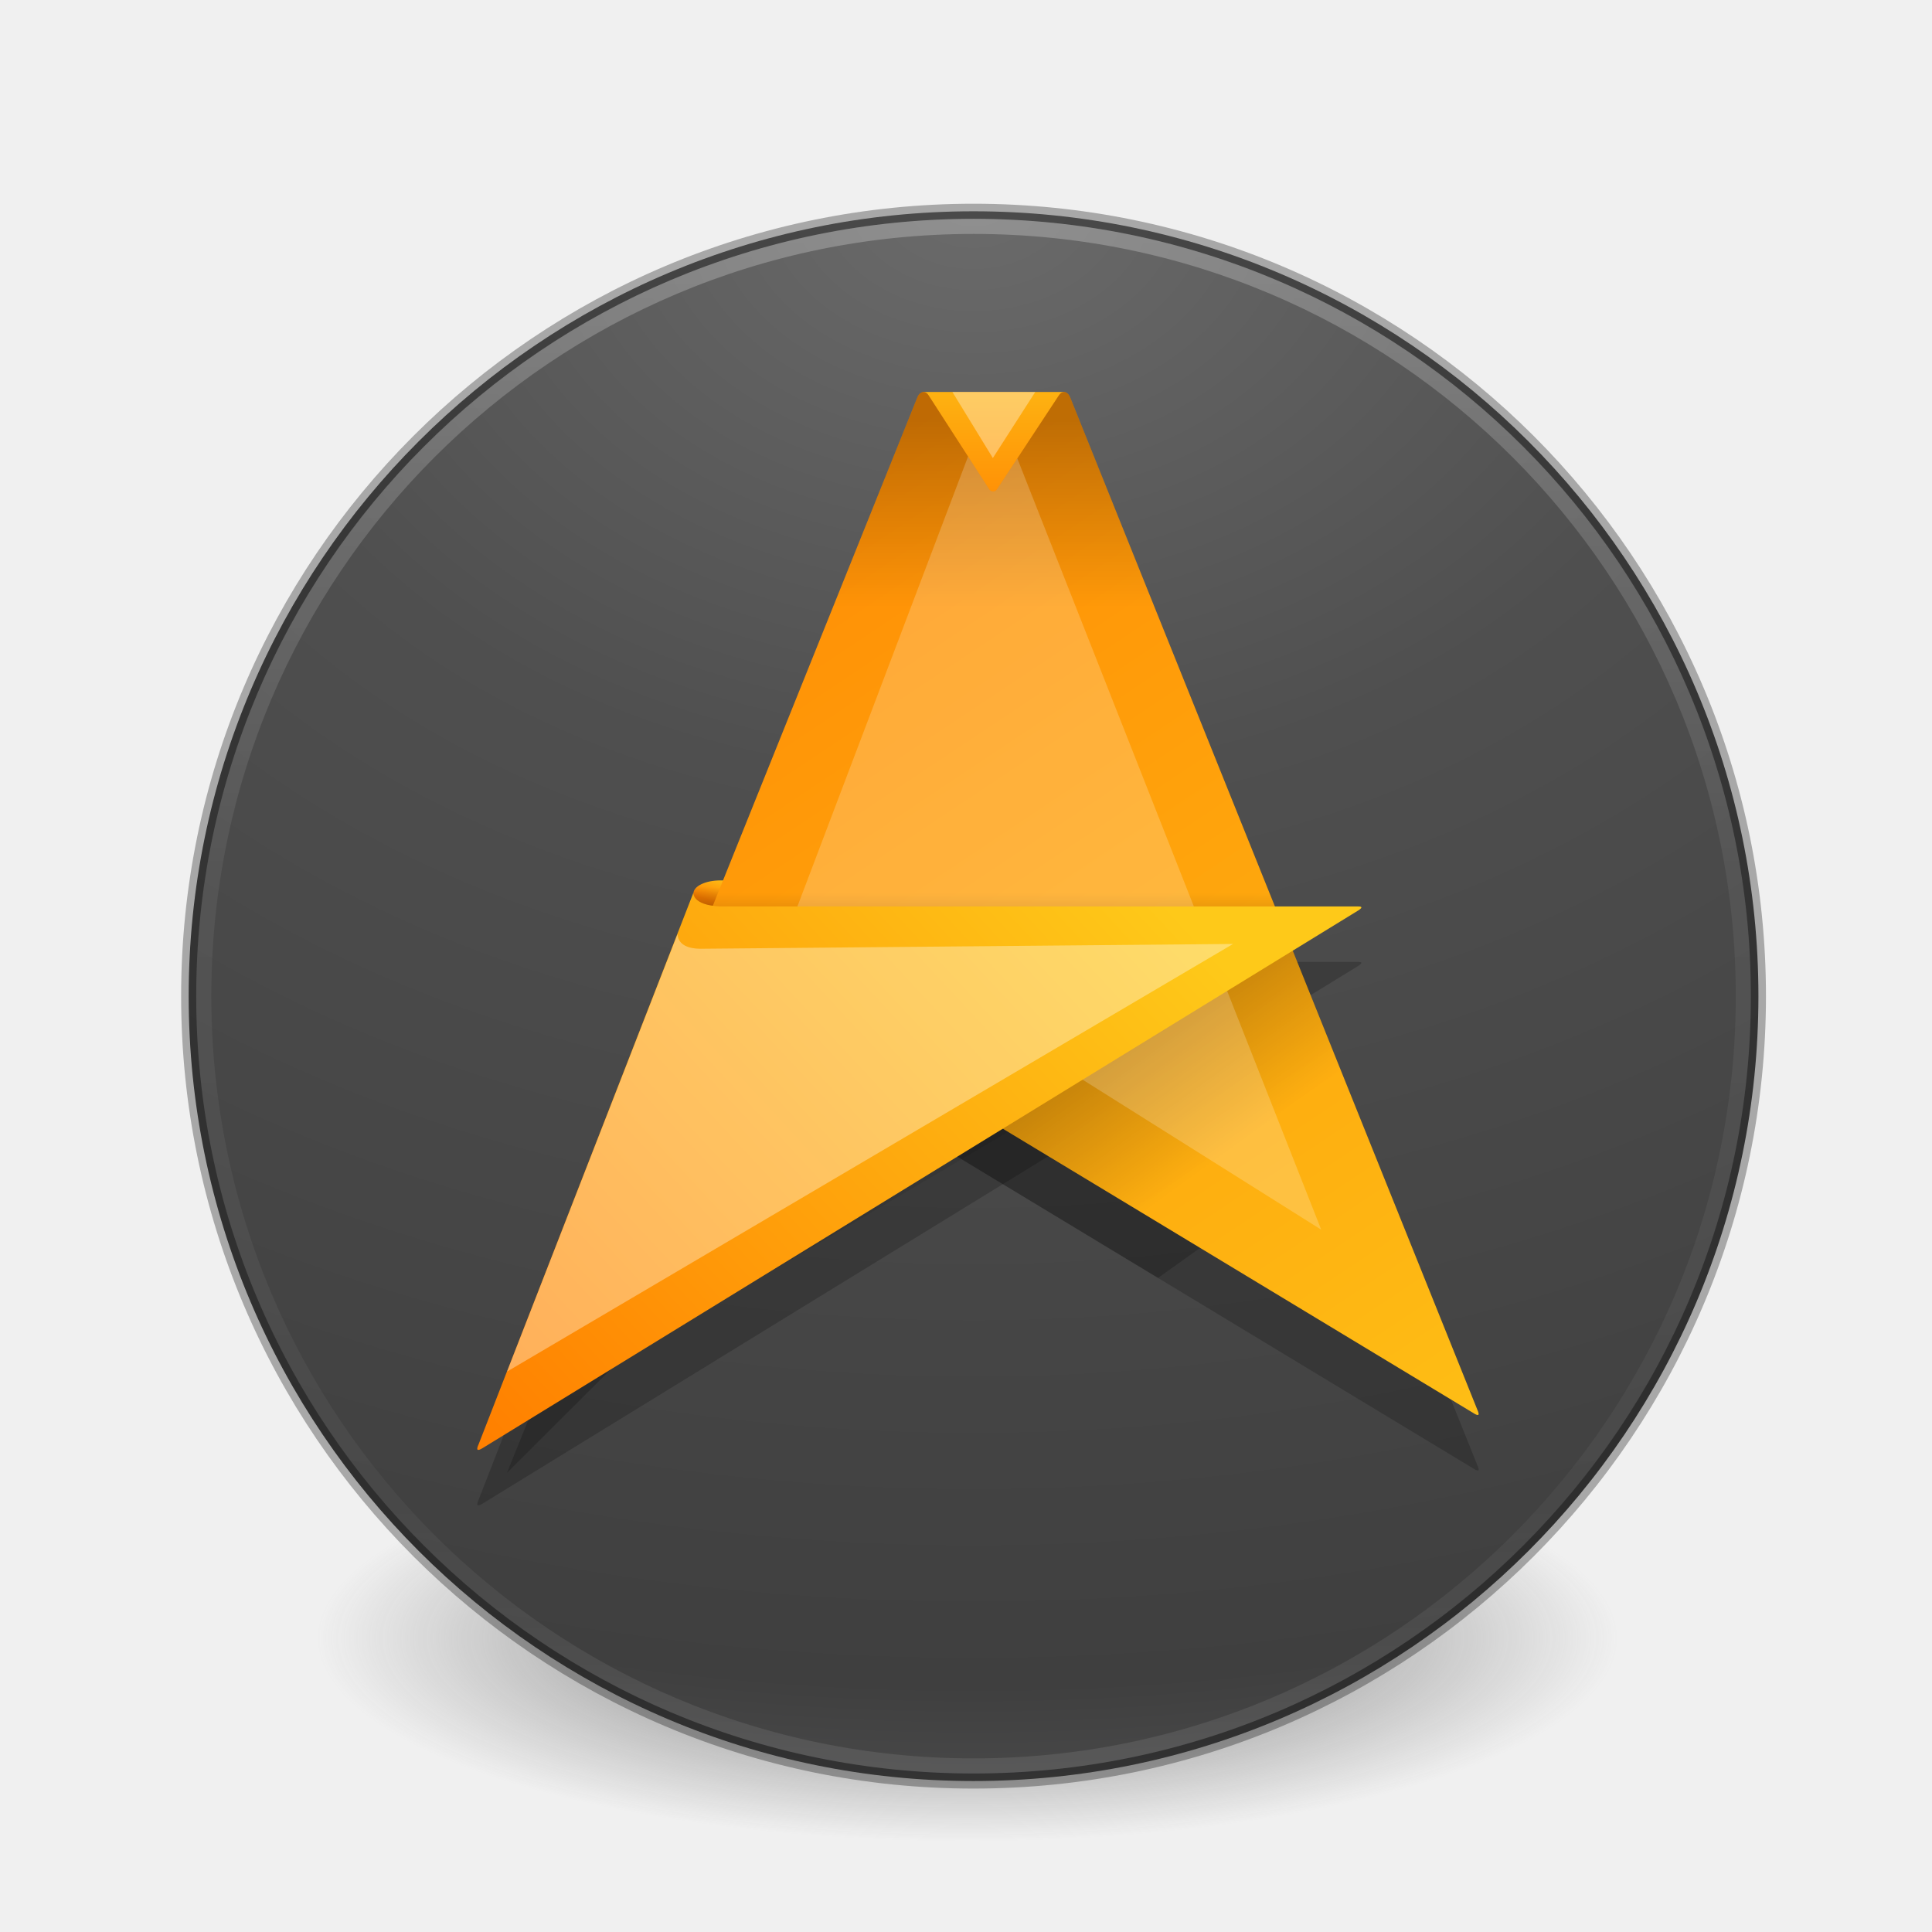
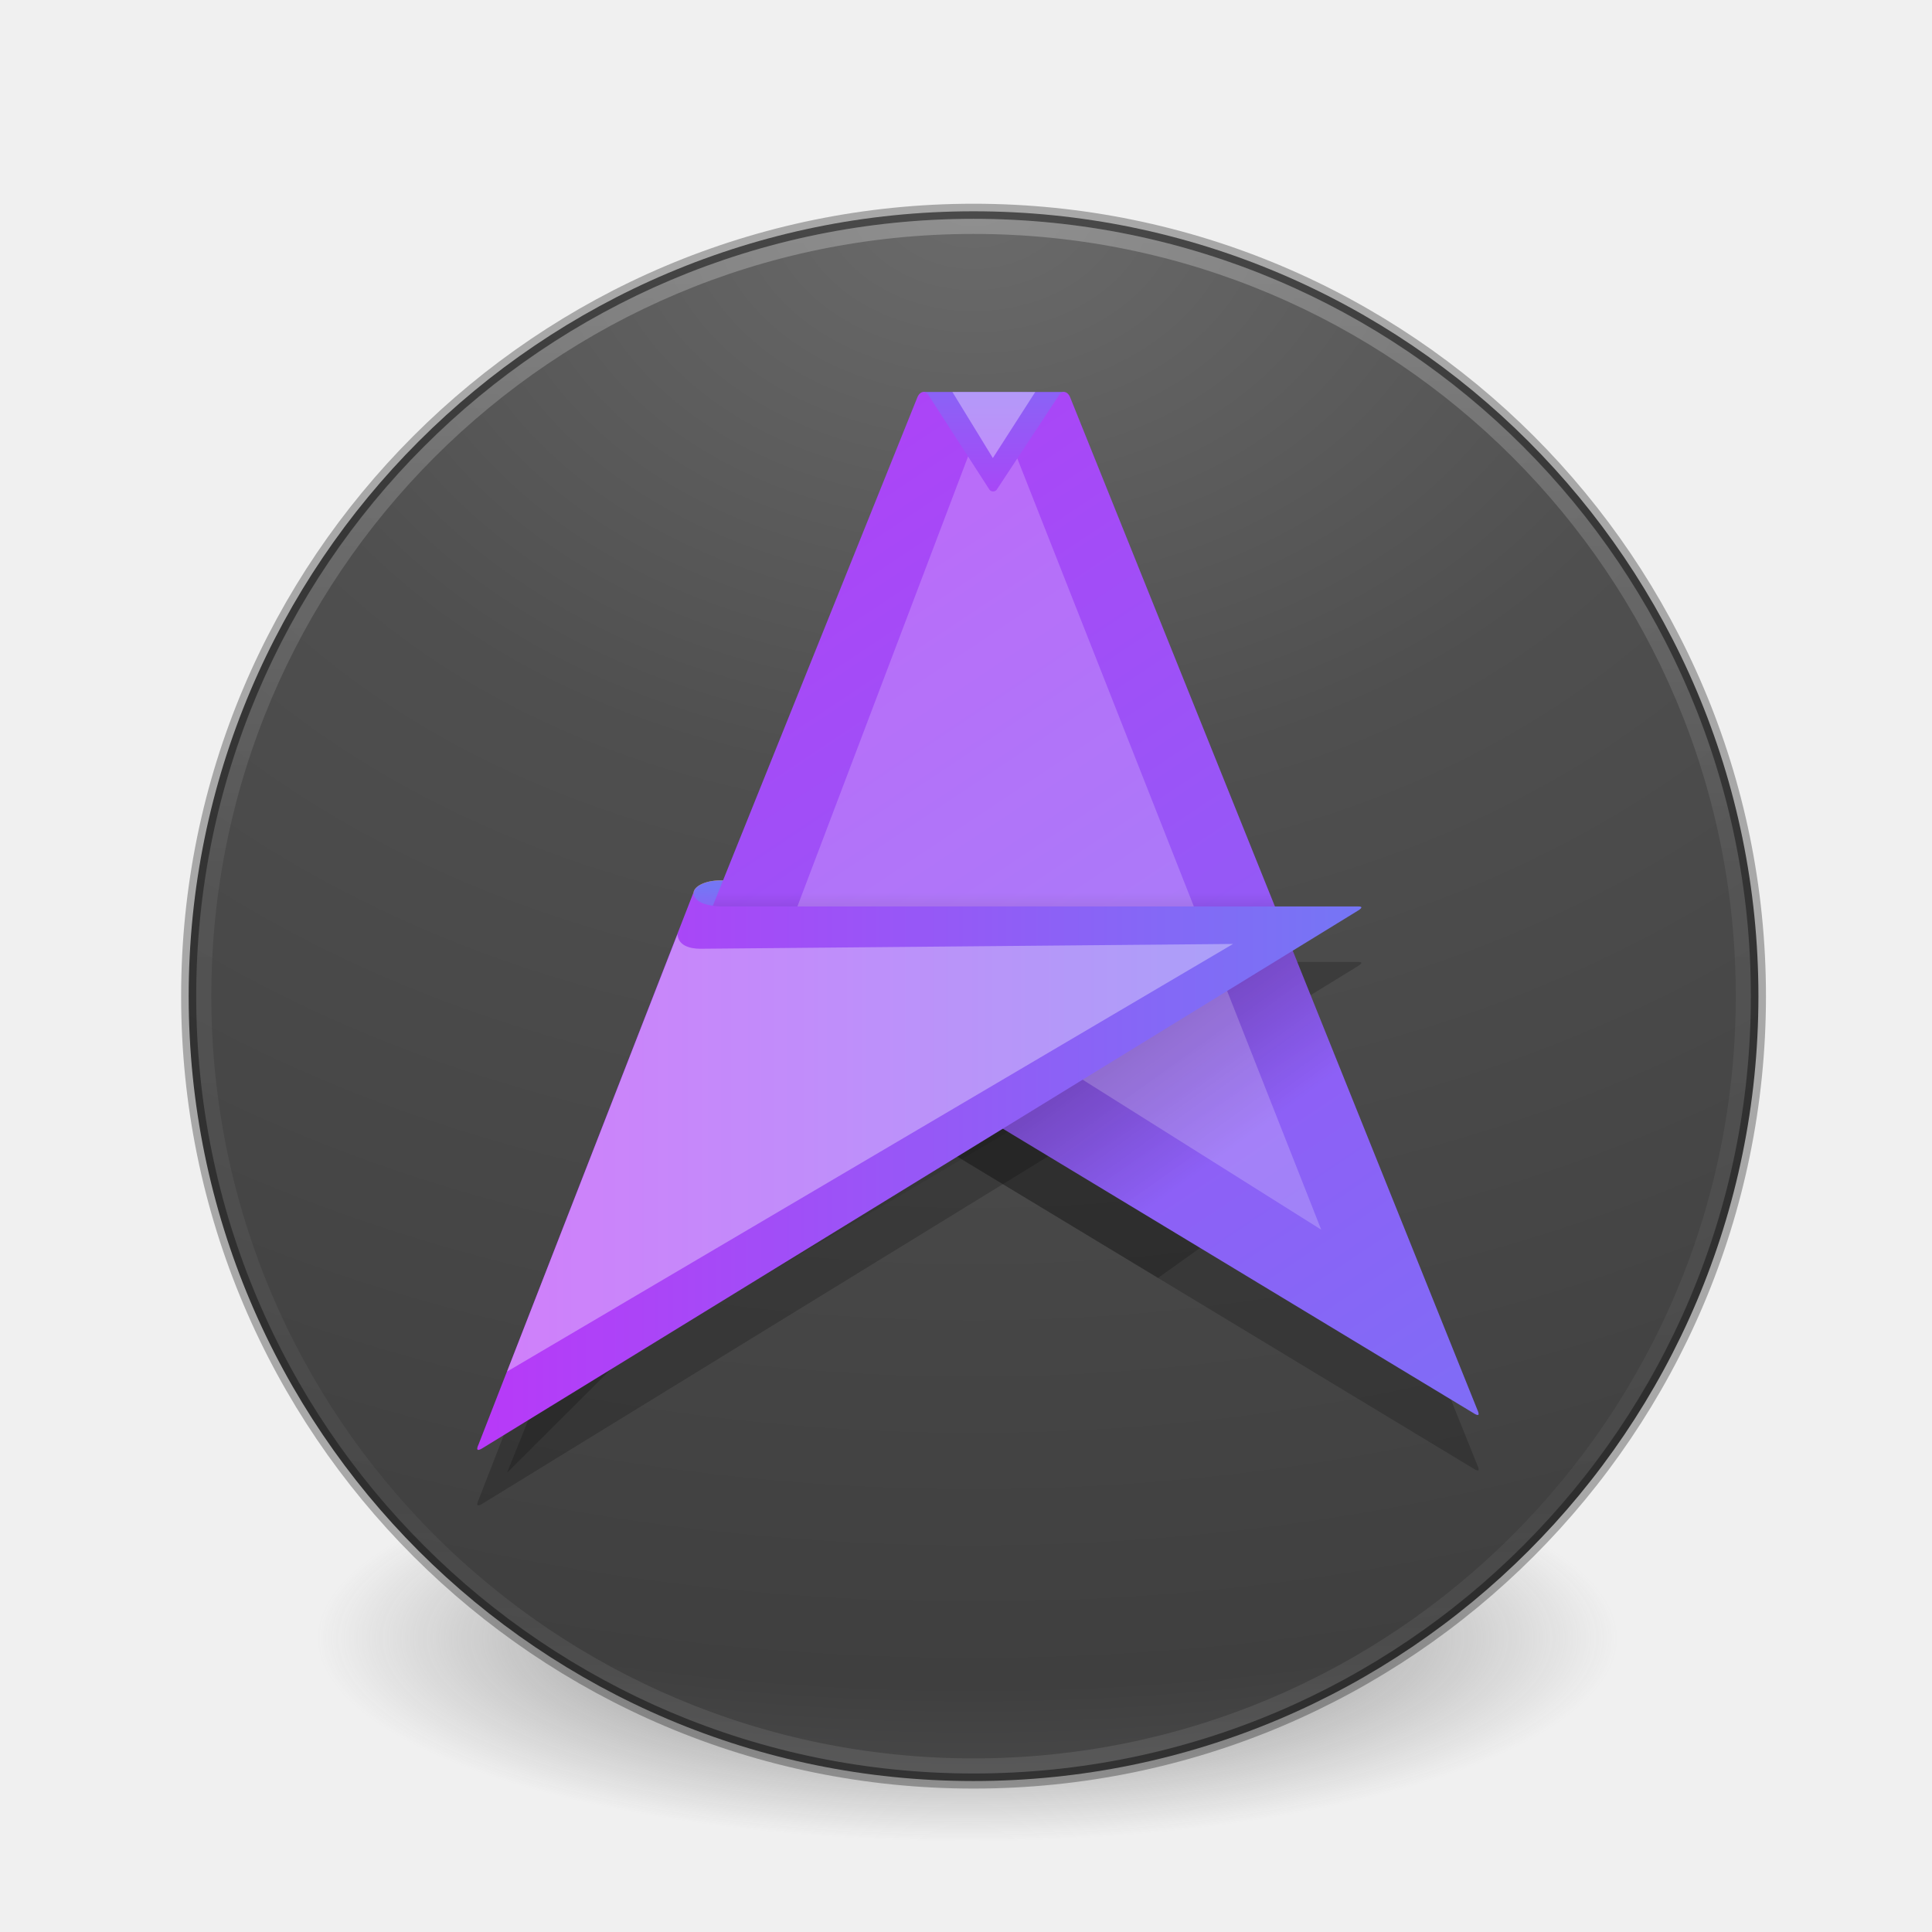
<svg xmlns="http://www.w3.org/2000/svg" xmlns:xlink="http://www.w3.org/1999/xlink" id="svg4434" height="128" width="128" version="1.1">
  <defs id="defs4436">
    <linearGradient id="linearGradient4304">
-       <stop offset="0" style="stop-color:#ffffff;stop-opacity:1" id="stop4306" />
-       <stop offset="1" style="stop-color:#7e7e7e;stop-opacity:1" id="stop4308" />
+       <stop id="stop1278" style="stop-color:#ffffff;stop-opacity:1" offset="0" />
+       <stop id="stop1280" style="stop-color:#7e7e7e;stop-opacity:1" offset="1" />
+     </linearGradient>
+     <linearGradient id="nightly">
+       <stop offset="0" style="stop-color:#b839f8;stop-opacity:1" id="stop4306" />
+       <stop offset="1" style="stop-color:#7576f5;stop-opacity:1" id="stop4308" />
    </linearGradient>
    <linearGradient id="linearGradient4487">
      <stop id="stop4489" style="stop-color:#ffffff;stop-opacity:1" offset="0" />
      <stop id="stop4491" style="stop-color:#1d5f8c;stop-opacity:0.82" offset="1" />
    </linearGradient>
    <linearGradient gradientTransform="matrix(2.72973,0,0,2.72973,-1.513518,-62.51168)" gradientUnits="userSpaceOnUse" xlink:href="#linearGradient3924" id="linearGradient4136" y2="42.262" x2="24" y1="5.591" x1="24" />
    <linearGradient id="linearGradient3924">
      <stop offset="0" style="stop-color:#ffffff;stop-opacity:1" id="stop3926" />
      <stop offset="0.038" style="stop-color:#ffffff;stop-opacity:0.235" id="stop3928" />
      <stop offset="0.967" style="stop-color:#ffffff;stop-opacity:0.157" id="stop3930" />
      <stop offset="1" style="stop-color:#ffffff;stop-opacity:0.392" id="stop3932" />
    </linearGradient>
    <linearGradient id="linearGradient4632-92-3-0-8-1-9">
      <stop offset="0" style="stop-color:#fafafa;stop-opacity:1" id="stop4634-68-8-0-2-9-4" />
      <stop offset="1" style="stop-color:#e1e1e1;stop-opacity:1" id="stop4636-8-21-7-1-4-8" />
    </linearGradient>
    <radialGradient gradientTransform="matrix(2.003784,0,0,1.4,27.98813,-17.4)" gradientUnits="userSpaceOnUse" xlink:href="#linearGradient3688-166-749-5" id="radialGradient4093" fy="43.5" fx="4.993" r="2.5" cy="43.5" cx="4.993" />
    <linearGradient id="linearGradient3688-166-749-5">
      <stop offset="0" style="stop-color:#181818;stop-opacity:1" id="stop2883-0" />
      <stop offset="1" style="stop-color:#181818;stop-opacity:0" id="stop2885-5" />
    </linearGradient>
    <radialGradient gradientTransform="matrix(2.003784,0,0,1.4,-20.01187,-104.4)" gradientUnits="userSpaceOnUse" xlink:href="#linearGradient3688-464-309-8" id="radialGradient4095" fy="43.5" fx="4.993" r="2.5" cy="43.5" cx="4.993" />
    <linearGradient id="linearGradient3688-464-309-8">
      <stop offset="0" style="stop-color:#181818;stop-opacity:1" id="stop2889-9" />
      <stop offset="1" style="stop-color:#181818;stop-opacity:0" id="stop2891-4" />
    </linearGradient>
    <linearGradient gradientUnits="userSpaceOnUse" xlink:href="#linearGradient3702-501-757-0" id="linearGradient4097" y2="39.999" x2="25.058" y1="47.028" x1="25.058" />
    <linearGradient id="linearGradient3702-501-757-0">
      <stop offset="0" style="stop-color:#181818;stop-opacity:0" id="stop2895-0" />
      <stop offset="0.5" style="stop-color:#181818;stop-opacity:1" id="stop2897-2" />
      <stop offset="1" style="stop-color:#181818;stop-opacity:0" id="stop2899-6" />
    </linearGradient>
    <linearGradient id="linearGradient3811">
      <stop offset="0" style="stop-color:#000000;stop-opacity:1" id="stop3813" />
      <stop offset="1" style="stop-color:#000000;stop-opacity:0" id="stop3815" />
    </linearGradient>
    <radialGradient gradientTransform="matrix(1.556392,0,0,0.1697883,70.27035,38.1321)" gradientUnits="userSpaceOnUse" xlink:href="#linearGradient3811" id="radialGradient4432" fy="93.468" fx="-4.029" r="35.338" cy="93.468" cx="-4.029" />
    <radialGradient r="27.5" fy="4.342" fx="32" cy="4.342" cx="32" gradientTransform="matrix(1.8994991e-8,4.363968,-4.363968,1.8994991e-8,82.94799,-187.9401)" gradientUnits="userSpaceOnUse" id="radialGradient3044" xlink:href="#linearGradient4632-92-3-0-8-1-9" />
    <linearGradient id="linearGradient4327">
      <stop style="stop-color:#f0f0f0;stop-opacity:1;" offset="0" id="stop4329" />
      <stop id="stop4331" offset="1" style="stop-color:#b4b4b4;stop-opacity:1;" />
    </linearGradient>
    <radialGradient r="62.769" fy="186.171" fx="99.157" cy="186.171" cx="99.157" gradientTransform="matrix(0.6869404,0,0,0.2146169,-4.02174,68.57333)" gradientUnits="userSpaceOnUse" id="radialGradient3163" xlink:href="#linearGradient3820-7-2-8-6" />
    <linearGradient id="linearGradient3820-7-2-8-6">
      <stop offset="0" style="stop-color:#3d3d3d;stop-opacity:1" id="stop3822-2-6-5-0" />
      <stop offset="0.5" style="stop-color:#686868;stop-opacity:0.498" id="stop3864-8-7-4-1" />
      <stop offset="1" style="stop-color:#686868;stop-opacity:0" id="stop3824-1-2-6-7" />
    </linearGradient>
    <radialGradient r="20.397" fy="3.99" fx="23.896" cy="3.99" cx="23.896" gradientTransform="matrix(0,7.326988,-9.671494,0,103.0902,-162.1666)" gradientUnits="userSpaceOnUse" id="radialGradient4332" xlink:href="#radialGradient3093-0-3-6" />
    <radialGradient cx="23.896" cy="3.99" r="20.397" id="radialGradient3093-0-3-6" gradientUnits="userSpaceOnUse" gradientTransform="matrix(0,1.231648,-1.625754,0,18.48697,-28.72198)">
      <stop id="stop3244-9-33-7-0" style="stop-color:#ffffff;stop-opacity:1" offset="0" />
      <stop id="stop3246-3-5-0-8" style="stop-color:#dddddd;stop-opacity:1" offset="0.262" />
      <stop id="stop3248-1-7-8-8" style="stop-color:#abacae;stop-opacity:1" offset="0.661" />
      <stop id="stop3250-9-3-0-5" style="stop-color:#89898b;stop-opacity:1" offset="1" />
    </radialGradient>
    <linearGradient y2="40.496" x2="71.204" y1="15.369" x1="71.204" gradientTransform="matrix(4.16388,0,0,4.16388,-236.0326,-50.03625)" gradientUnits="userSpaceOnUse" id="linearGradient3118" xlink:href="#linearGradient4806" />
    <linearGradient id="linearGradient4806">
      <stop id="stop4808" style="stop-color:#ffffff;stop-opacity:1" offset="0" />
      <stop id="stop4810" style="stop-color:#ffffff;stop-opacity:0.235" offset="0.424" />
      <stop id="stop4812" style="stop-color:#ffffff;stop-opacity:0.157" offset="0.821" />
      <stop id="stop4814" style="stop-color:#ffffff;stop-opacity:0.392" offset="1" />
    </linearGradient>
    <radialGradient r="62.769" fy="186.171" fx="99.157" cy="186.171" cx="99.157" gradientTransform="matrix(0.6869404,0,0,0.2146169,-4.02174,68.57333)" gradientUnits="userSpaceOnUse" id="radialGradient3163-3" xlink:href="#linearGradient3820-7-2-8-6" />
    <radialGradient r="20.397" fy="3.99" fx="23.896" cy="3.99" cx="23.896" gradientTransform="matrix(0,7.326988,-9.671494,0,103.0902,-162.1666)" gradientUnits="userSpaceOnUse" id="radialGradient4332-3" xlink:href="#radialGradient3093-0-3-6-5" />
    <radialGradient cx="23.896" cy="3.99" r="20.397" id="radialGradient3093-0-3-6-5" gradientUnits="userSpaceOnUse" gradientTransform="matrix(0,1.231648,-1.625754,0,18.48697,-28.72198)">
      <stop id="stop3244-9-33-7-0-6" style="stop-color:#6b6b6b;stop-opacity:1" offset="0" />
      <stop id="stop3246-3-5-0-8-2" style="stop-color:#4f4f4f;stop-opacity:1" offset="0.262" />
      <stop id="stop3248-1-7-8-8-9" style="stop-color:#3f3f3f;stop-opacity:1" offset="0.661" />
      <stop id="stop3250-9-3-0-5-1" style="stop-color:#89898b;stop-opacity:1" offset="1" />
    </radialGradient>
    <linearGradient id="_Linear1" x1="0" y1="0" x2="1" y2="0" gradientUnits="userSpaceOnUse" gradientTransform="matrix(0.992809,-3.16546,3.16546,0.992809,32.5806,61.4726)">
      <stop offset="0" style="stop-color:#ff8000;stop-opacity:1" id="stop45" />
      <stop offset="1" style="stop-color:#fec919;stop-opacity:1" id="stop47" />
    </linearGradient>
    <clipPath id="_clip2">
      <path d="m 31.195,60.829 c 0,-0.83 1.377,-1.503 3.109,-1.503 0.09,0 0.179,10e-4 0.268,0.005 0.071,0.003 2.369,0 2.369,0 L 32.805,70.5 28.177,68.688 c 0,0 3.018,-7.029 3.018,-7.859 z" id="path9" />
    </clipPath>
    <linearGradient id="_Linear3" x1="0" y1="0" x2="1" y2="0" gradientUnits="userSpaceOnUse" gradientTransform="matrix(0.475104,-8.73082,8.73082,0.475104,32.6523,68.8274)">
      <stop offset="0" style="stop-color:#000;stop-opacity:1" id="stop50" />
      <stop offset="1" style="stop-color:#000;stop-opacity:0" id="stop52" />
    </linearGradient>
    <linearGradient id="_Linear4" x1="0" y1="0" x2="1" y2="0" gradientUnits="userSpaceOnUse" gradientTransform="matrix(0,-26.3538,26.3538,0,65.7189,20.9036)">
      <stop offset="0" style="stop-color:#ff8000;stop-opacity:1" id="stop55" />
      <stop offset="1" style="stop-color:#fec919;stop-opacity:1" id="stop57" />
    </linearGradient>
    <linearGradient id="_Linear5" x1="0" y1="0" x2="1" y2="0" gradientUnits="userSpaceOnUse" gradientTransform="matrix(114.289,172.268,-172.268,114.289,26.3072,-22.9385)">
      <stop offset="0" style="stop-color:#ff8000;stop-opacity:1" id="stop60" />
      <stop offset="1" style="stop-color:#fec919;stop-opacity:1" id="stop62" />
    </linearGradient>
    <clipPath id="_clip6">
      <path d="M 56.986,3.691 C 57.138,3.276 57.411,3 57.722,3 c 0.231,0 0.442,0.154 0.597,0.404 l 7,10.852 c 0.174,0.275 0.646,0.307 0.859,-0.002 L 73.327,3.404 C 73.482,3.154 73.693,3 73.925,3 c 0.311,0 0.583,0.276 0.735,0.691 l -0.002,-0.01 46.951,116.737 c 0.255,0.571 0.153,0.75 -0.511,0.312 L 52.046,78.995 9.7,121.238 c 0,0 47.247,-117.441 47.286,-117.547 z" id="path20" />
    </clipPath>
    <linearGradient id="_Linear7" x1="0" y1="0" x2="1" y2="0" gradientUnits="userSpaceOnUse" gradientTransform="matrix(0,21.4461,-21.4461,0,65.0178,6.36662)">
      <stop offset="0" style="stop-color:#000;stop-opacity:0.25" id="stop65" />
      <stop offset="1" style="stop-color:#000;stop-opacity:0" id="stop67" />
    </linearGradient>
    <linearGradient id="_Linear8" x1="0" y1="0" x2="1" y2="0" gradientUnits="userSpaceOnUse" gradientTransform="matrix(11.7918,16.3344,-16.3344,11.7918,80.0279,75.0664)">
      <stop offset="0" style="stop-color:#000;stop-opacity:0.25" id="stop70" />
      <stop offset="1" style="stop-color:#000;stop-opacity:0" id="stop72" />
    </linearGradient>
    <linearGradient id="_Linear9" x1="0" y1="0" x2="1" y2="0" gradientUnits="userSpaceOnUse" gradientTransform="matrix(0,-5.79164,5.79164,0,65.7189,66.5203)">
      <stop offset="0" style="stop-color:#000;stop-opacity:0.25" id="stop75" />
      <stop offset="1" style="stop-color:#000;stop-opacity:0" id="stop77" />
    </linearGradient>
    <linearGradient id="_Linear10" x1="0" y1="0" x2="1" y2="0" gradientUnits="userSpaceOnUse" gradientTransform="matrix(72.4847,-67.4553,67.4553,72.4847,6.26221,121.995)">
      <stop offset="0" style="stop-color:#ff8000;stop-opacity:1" id="stop80" />
      <stop offset="1" style="stop-color:#fec919;stop-opacity:1" id="stop82" />
    </linearGradient>
    <linearGradient xlink:href="#_Linear1" id="linearGradient4476" gradientUnits="userSpaceOnUse" gradientTransform="matrix(0.992809,-3.16546,3.16546,0.992809,32.5806,61.4726)" x1="0" y1="0" x2="1" y2="0" />
-     <linearGradient xlink:href="#_Linear3" id="linearGradient4478" gradientUnits="userSpaceOnUse" gradientTransform="matrix(0.475104,-8.73082,8.73082,0.475104,32.6523,68.8274)" x1="0" y1="0" x2="1" y2="0" />
-     <linearGradient xlink:href="#_Linear4" id="linearGradient4480" gradientUnits="userSpaceOnUse" gradientTransform="matrix(0,-26.3538,26.3538,0,65.7189,20.9036)" x1="0" y1="0" x2="1" y2="0" />
-     <linearGradient xlink:href="#_Linear5" id="linearGradient4482" gradientUnits="userSpaceOnUse" gradientTransform="matrix(114.289,172.268,-172.268,114.289,26.3072,-22.9385)" x1="0" y1="0" x2="1" y2="0" />
-     <linearGradient xlink:href="#_Linear7" id="linearGradient4484" gradientUnits="userSpaceOnUse" gradientTransform="matrix(0,21.4461,-21.4461,0,65.0178,6.36662)" x1="0" y1="0" x2="1" y2="0" />
+     <linearGradient xlink:href="#nightly" id="linearGradient4478" gradientUnits="userSpaceOnUse" gradientTransform="matrix(0.475104,-8.73082,8.73082,0.475104,32.6523,68.8274)" x1="0" y1="0" x2="1" y2="0" />
+     <linearGradient xlink:href="#nightly" id="linearGradient4480" gradientUnits="userSpaceOnUse" gradientTransform="matrix(0,-26.3538,26.3538,0,65.7189,20.9036)" x1="0" y1="0" x2="1" y2="0" />
+     <linearGradient xlink:href="#nightly" id="linearGradient4482" gradientUnits="userSpaceOnUse" gradientTransform="matrix(114.289,172.268,-172.268,114.289,26.3072,-22.9385)" x1="0" y1="0" x2="1" y2="0" />
+     <linearGradient xlink:href="#_Linear7" id="linearGradient4484" gradientUnits="userSpaceOnUse" gradientTransform="matrix(0,21.4461,-21.4461,0,3459.723,6.36662)" x1="0" y1="0" x2="1" y2="0" />
    <linearGradient xlink:href="#_Linear8" id="linearGradient4486" gradientUnits="userSpaceOnUse" gradientTransform="matrix(11.7918,16.3344,-16.3344,11.7918,80.0279,75.0664)" x1="0" y1="0" x2="1" y2="0" />
    <linearGradient xlink:href="#_Linear9" id="linearGradient4488" gradientUnits="userSpaceOnUse" gradientTransform="matrix(0,-5.79164,5.79164,0,65.7189,66.5203)" x1="0" y1="0" x2="1" y2="0" />
-     <linearGradient xlink:href="#_Linear10" id="linearGradient4490" gradientUnits="userSpaceOnUse" gradientTransform="matrix(72.4847,-67.4553,67.4553,72.4847,6.26221,121.995)" x1="0" y1="0" x2="1" y2="0" />
+     <linearGradient xlink:href="#nightly" id="linearGradient1276" x1="6.262" y1="92.864" x2="108.218" y2="92.864" gradientUnits="userSpaceOnUse" />
  </defs>
  <g id="layer3" style="display:inline">
    <g transform="translate(0,1e-6)" style="display:inline" id="g4304">
      <path style="fill:url(#radialGradient3163-3);fill-opacity:1;stroke:none" id="path3818-0-5-0" d="m 107.212,108.529 a 43.119,13.471 0 1 1 -86.237,0 43.119,13.471 0 1 1 86.237,0 z" />
      <path d="m 64.5,13.998 c -28.692,0 -52,23.308 -52,52 0,28.692 23.308,52 52,52 28.692,0 52,-23.308 52,-52 0,-28.692 -23.308,-52 -52,-52 z" id="path2555-7" style="color:#000000;display:inline;overflow:visible;visibility:visible;fill:url(#radialGradient4332-3);fill-opacity:1;fill-rule:nonzero;stroke:none;stroke-width:1;marker:none;enable-background:accumulate" />
      <path style="color:#000000;display:inline;overflow:visible;visibility:visible;opacity:0.3;fill:none;fill-opacity:0;fill-rule:nonzero;stroke:#000000;stroke-width:1;stroke-linecap:round;stroke-linejoin:round;stroke-miterlimit:4;stroke-dasharray:none;stroke-dashoffset:0;stroke-opacity:1;marker:none;enable-background:accumulate" id="path2555-7-1" d="m 64.5,13.998 c -28.692,0 -52,23.308 -52,52 0,28.692 23.308,52 52,52 28.692,0 52,-23.308 52,-52 0,-28.692 -23.308,-52 -52,-52 z" />
      <path style="color:#000000;display:inline;overflow:visible;visibility:visible;opacity:0.25;fill:none;stroke:url(#linearGradient3118);stroke-width:1;stroke-linecap:round;stroke-linejoin:round;stroke-miterlimit:4;stroke-dasharray:none;stroke-dashoffset:0;stroke-opacity:1;marker:none;enable-background:accumulate" id="path3019" d="m 115.5,65.998 c 0,28.167 -22.834,51 -51,51 -28.166,0 -51,-22.833 -51,-51 0,-28.167 22.833,-51 51,-51 28.167,0 51,22.833 51,51 z" />
    </g>
    <g style="clip-rule:evenodd;fill:#000000;fill-opacity:0.196;fill-rule:evenodd;stroke-linejoin:round;stroke-miterlimit:1.414" id="details" transform="matrix(0.5745386,0,0,0.5745386,28.02064,27.91856)">
      <g id="sunshine" style="fill:#000000;fill-opacity:0.196">
        <path d="m 31.195,60.829 c 0,-0.83 1.377,-1.503 3.109,-1.503 0.09,0 0.179,10e-4 0.268,0.005 0.071,0.003 2.369,0 2.369,0 L 32.805,70.5 28.177,68.688 c 0,0 3.018,-7.029 3.018,-7.859 z" style="fill:#000000;fill-opacity:0.196" id="path6" />
        <clipPath id="clipPath4253">
          <path d="m 31.195,60.829 c 0,-0.83 1.377,-1.503 3.109,-1.503 0.09,0 0.179,10e-4 0.268,0.005 0.071,0.003 2.369,0 2.369,0 L 32.805,70.5 28.177,68.688 c 0,0 3.018,-7.029 3.018,-7.859 z" id="path4255" />
        </clipPath>
        <g clip-path="url(#_clip2)" id="g11" style="fill:#000000;fill-opacity:0.196">
          <rect x="24.718" y="55.601" width="15.868" height="17.349" style="fill:#000000;fill-opacity:0.196" id="rect13" />
        </g>
        <path d="M 73.994,3 57.653,3 65.719,15.341 73.994,3 Z" style="fill:#000000;fill-opacity:0.196" id="path15" />
        <path d="M 56.986,3.691 C 57.138,3.276 57.411,3 57.722,3 c 0.231,0 0.442,0.154 0.597,0.404 l 7,10.852 c 0.174,0.275 0.646,0.307 0.859,-0.002 L 73.327,3.404 C 73.482,3.154 73.693,3 73.925,3 c 0.311,0 0.583,0.276 0.735,0.691 l -0.002,-0.01 46.951,116.737 c 0.255,0.571 0.153,0.75 -0.511,0.312 L 52.046,78.995 9.7,121.238 c 0,0 47.247,-117.441 47.286,-117.547 z" style="fill:#000000;fill-opacity:0.196" id="path17" />
        <clipPath id="clipPath4261">
          <path d="M 56.986,3.691 C 57.138,3.276 57.411,3 57.722,3 c 0.231,0 0.442,0.154 0.597,0.404 l 7,10.852 c 0.174,0.275 0.646,0.307 0.859,-0.002 L 73.327,3.404 C 73.482,3.154 73.693,3 73.925,3 c 0.311,0 0.583,0.276 0.735,0.691 l -0.002,-0.01 46.951,116.737 c 0.255,0.571 0.153,0.75 -0.511,0.312 L 52.046,78.995 9.7,121.238 c 0,0 47.247,-117.441 47.286,-117.547 z" id="path4263" />
        </clipPath>
        <g clip-path="url(#_clip6)" id="g22" style="fill:#000000;fill-opacity:0.196">
          <rect x="37.578" y="3" width="54.879" height="29.098" style="fill:#000000;fill-opacity:0.196" id="rect24" />
          <path d="M 79.885,102.259 110.315,80.519 102.887,64 36.941,64.913 79.885,102.259 Z" style="fill:#000000;fill-opacity:0.196" id="path26" />
          <path d="M 103.728,54.345 32.559,54.414 26.307,70.5 97.788,67.094 103.728,54.345 Z" style="fill:#000000;fill-opacity:0.196" id="path28" />
          <path d="M 36.044,81.148 63.323,9.225 67.968,9.215 103.584,99.603 56.559,70.039 36.044,81.148 Z" style="fill:#000000;fill-opacity:0.196" id="path30" />
        </g>
        <path d="m 34.304,62.332 73.561,0 c 0.485,-0.002 0.457,0.159 -0.005,0.457 L 6.864,124.802 c -0.613,0.375 -0.753,0.214 -0.441,-0.459 L 31.195,60.729 c 0,0 -0.231,1.456 3.109,1.603 z" style="fill:#000000;fill-opacity:0.196" id="path32" />
      </g>
      <g id="g34" style="fill:#000000;fill-opacity:0.196">
        <g style="opacity:0.35;fill:#000000;fill-opacity:0.196" id="g36">
          <path d="m 29.355,65.54 c 0.089,1.261 1.32,1.653 2.59,1.669 L 93.417,66.655 9.7,115.966 29.355,65.54 Z" style="fill:#000000;fill-opacity:0.196" id="path38" />
          <path d="M 70.611,3 65.719,10.623 61.054,3 70.611,3 Z" style="fill:#000000;fill-opacity:0.196" id="path40" />
        </g>
      </g>
    </g>
    <g transform="matrix(0.5745386,0,0,0.5745386,28.02064,24.24355)" id="g4434" style="clip-rule:evenodd;fill-rule:evenodd;stroke-linejoin:round;stroke-miterlimit:1.414">
      <g id="g4436">
        <path id="path4438" style="fill:url(#linearGradient4476)" d="m 31.195,60.829 c 0,-0.83 1.377,-1.503 3.109,-1.503 0.09,0 0.179,10e-4 0.268,0.005 0.071,0.003 2.369,0 2.369,0 L 32.805,70.5 28.177,68.688 c 0,0 3.018,-7.029 3.018,-7.859 z" />
        <clipPath id="clipPath4440">
          <path id="path4442" d="m 31.195,60.829 c 0,-0.83 1.377,-1.503 3.109,-1.503 0.09,0 0.179,10e-4 0.268,0.005 0.071,0.003 2.369,0 2.369,0 L 32.805,70.5 28.177,68.688 c 0,0 3.018,-7.029 3.018,-7.859 z" />
        </clipPath>
        <g id="g4444" clip-path="url(#_clip2)">
-           <rect id="rect4446" style="fill:url(#linearGradient4478)" height="17.349" width="15.868" y="55.601" x="24.718" />
+           <rect id="rect4446" style="fill:url(#linearGradient4478);fill-opacity:1.0" height="17.349" width="15.868" y="55.601" x="24.718" />
        </g>
-         <path id="path4448" style="fill:url(#linearGradient4480)" d="M 73.994,3 57.653,3 65.719,15.341 73.994,3 Z" />
-         <path id="path4450" style="fill:url(#linearGradient4482)" d="M 56.986,3.691 C 57.138,3.276 57.411,3 57.722,3 c 0.231,0 0.442,0.154 0.597,0.404 l 7,10.852 c 0.174,0.275 0.646,0.307 0.859,-0.002 L 73.327,3.404 C 73.482,3.154 73.693,3 73.925,3 c 0.311,0 0.583,0.276 0.735,0.691 l -0.002,-0.01 46.951,116.737 c 0.255,0.571 0.153,0.75 -0.511,0.312 L 52.046,78.995 9.7,121.238 c 0,0 47.247,-117.441 47.286,-117.547 z" />
+         <path id="path4448" style="fill:url(#linearGradient4480);fill-opacity:1.0" d="M 73.994,3 57.653,3 65.719,15.341 73.994,3 Z" />
+         <path id="path4450" style="fill:url(#linearGradient4482);fill-opacity:1.0" d="M 56.986,3.691 C 57.138,3.276 57.411,3 57.722,3 c 0.231,0 0.442,0.154 0.597,0.404 l 7,10.852 c 0.174,0.275 0.646,0.307 0.859,-0.002 L 73.327,3.404 C 73.482,3.154 73.693,3 73.925,3 c 0.311,0 0.583,0.276 0.735,0.691 l -0.002,-0.01 46.951,116.737 c 0.255,0.571 0.153,0.75 -0.511,0.312 L 52.046,78.995 9.7,121.238 c 0,0 47.247,-117.441 47.286,-117.547 z" />
        <clipPath id="clipPath4452">
          <path id="path4454" d="M 56.986,3.691 C 57.138,3.276 57.411,3 57.722,3 c 0.231,0 0.442,0.154 0.597,0.404 l 7,10.852 c 0.174,0.275 0.646,0.307 0.859,-0.002 L 73.327,3.404 C 73.482,3.154 73.693,3 73.925,3 c 0.311,0 0.583,0.276 0.735,0.691 l -0.002,-0.01 46.951,116.737 c 0.255,0.571 0.153,0.75 -0.511,0.312 L 52.046,78.995 9.7,121.238 c 0,0 47.247,-117.441 47.286,-117.547 z" />
        </clipPath>
        <g id="g4456" clip-path="url(#_clip6)">
-           <rect id="rect4458" style="fill:url(#linearGradient4484)" height="29.098" width="54.879" y="3" x="37.578" />
+           <rect id="rect4458" style="fill:url(#linearGradient4484)" height="29.098" width="54.879" y="3" x="3432.283" />
          <path id="path4460" style="fill:url(#linearGradient4486)" d="M 79.885,102.259 110.315,80.519 102.887,64 36.941,64.913 79.885,102.259 Z" />
          <path id="path4462" style="fill:url(#linearGradient4488)" d="M 103.728,54.345 32.559,54.414 26.307,70.5 97.788,67.094 103.728,54.345 Z" />
          <path id="path4464" style="fill:#ffffff;fill-opacity:0.2" d="M 36.044,81.148 63.323,9.225 67.968,9.215 103.584,99.603 56.559,70.039 36.044,81.148 Z" />
        </g>
-         <path id="path4466" style="fill:url(#linearGradient4490)" d="m 34.304,62.332 73.561,0 c 0.485,-0.002 0.457,0.159 -0.005,0.457 L 6.864,124.802 c -0.613,0.375 -0.753,0.214 -0.441,-0.459 L 31.195,60.729 c 0,0 -0.231,1.456 3.109,1.603 z" />
+         <path id="path4466" style="fill:url(#linearGradient1276);fill-opacity:1.0" d="m 34.304,62.332 73.561,0 c 0.485,-0.002 0.457,0.159 -0.005,0.457 L 6.864,124.802 c -0.613,0.375 -0.753,0.214 -0.441,-0.459 L 31.195,60.729 c 0,0 -0.231,1.456 3.109,1.603 z" />
      </g>
      <g id="g4468">
        <g id="g4470" style="opacity:0.35">
          <path id="path4472" style="fill:#ffffff" d="m 29.355,65.54 c 0.089,1.261 1.32,1.653 2.59,1.669 L 93.417,66.655 9.7,115.966 29.355,65.54 Z" />
-           <path id="path4474" style="fill:#ffffff" d="M 70.611,3 65.719,10.623 61.054,3 70.611,3 Z" />
+           <path id="path4474" style="fill:#ffffff;fill-opacity:1" d="M 70.611,3 65.719,10.623 61.054,3 70.611,3 Z" />
        </g>
      </g>
    </g>
  </g>
</svg>
